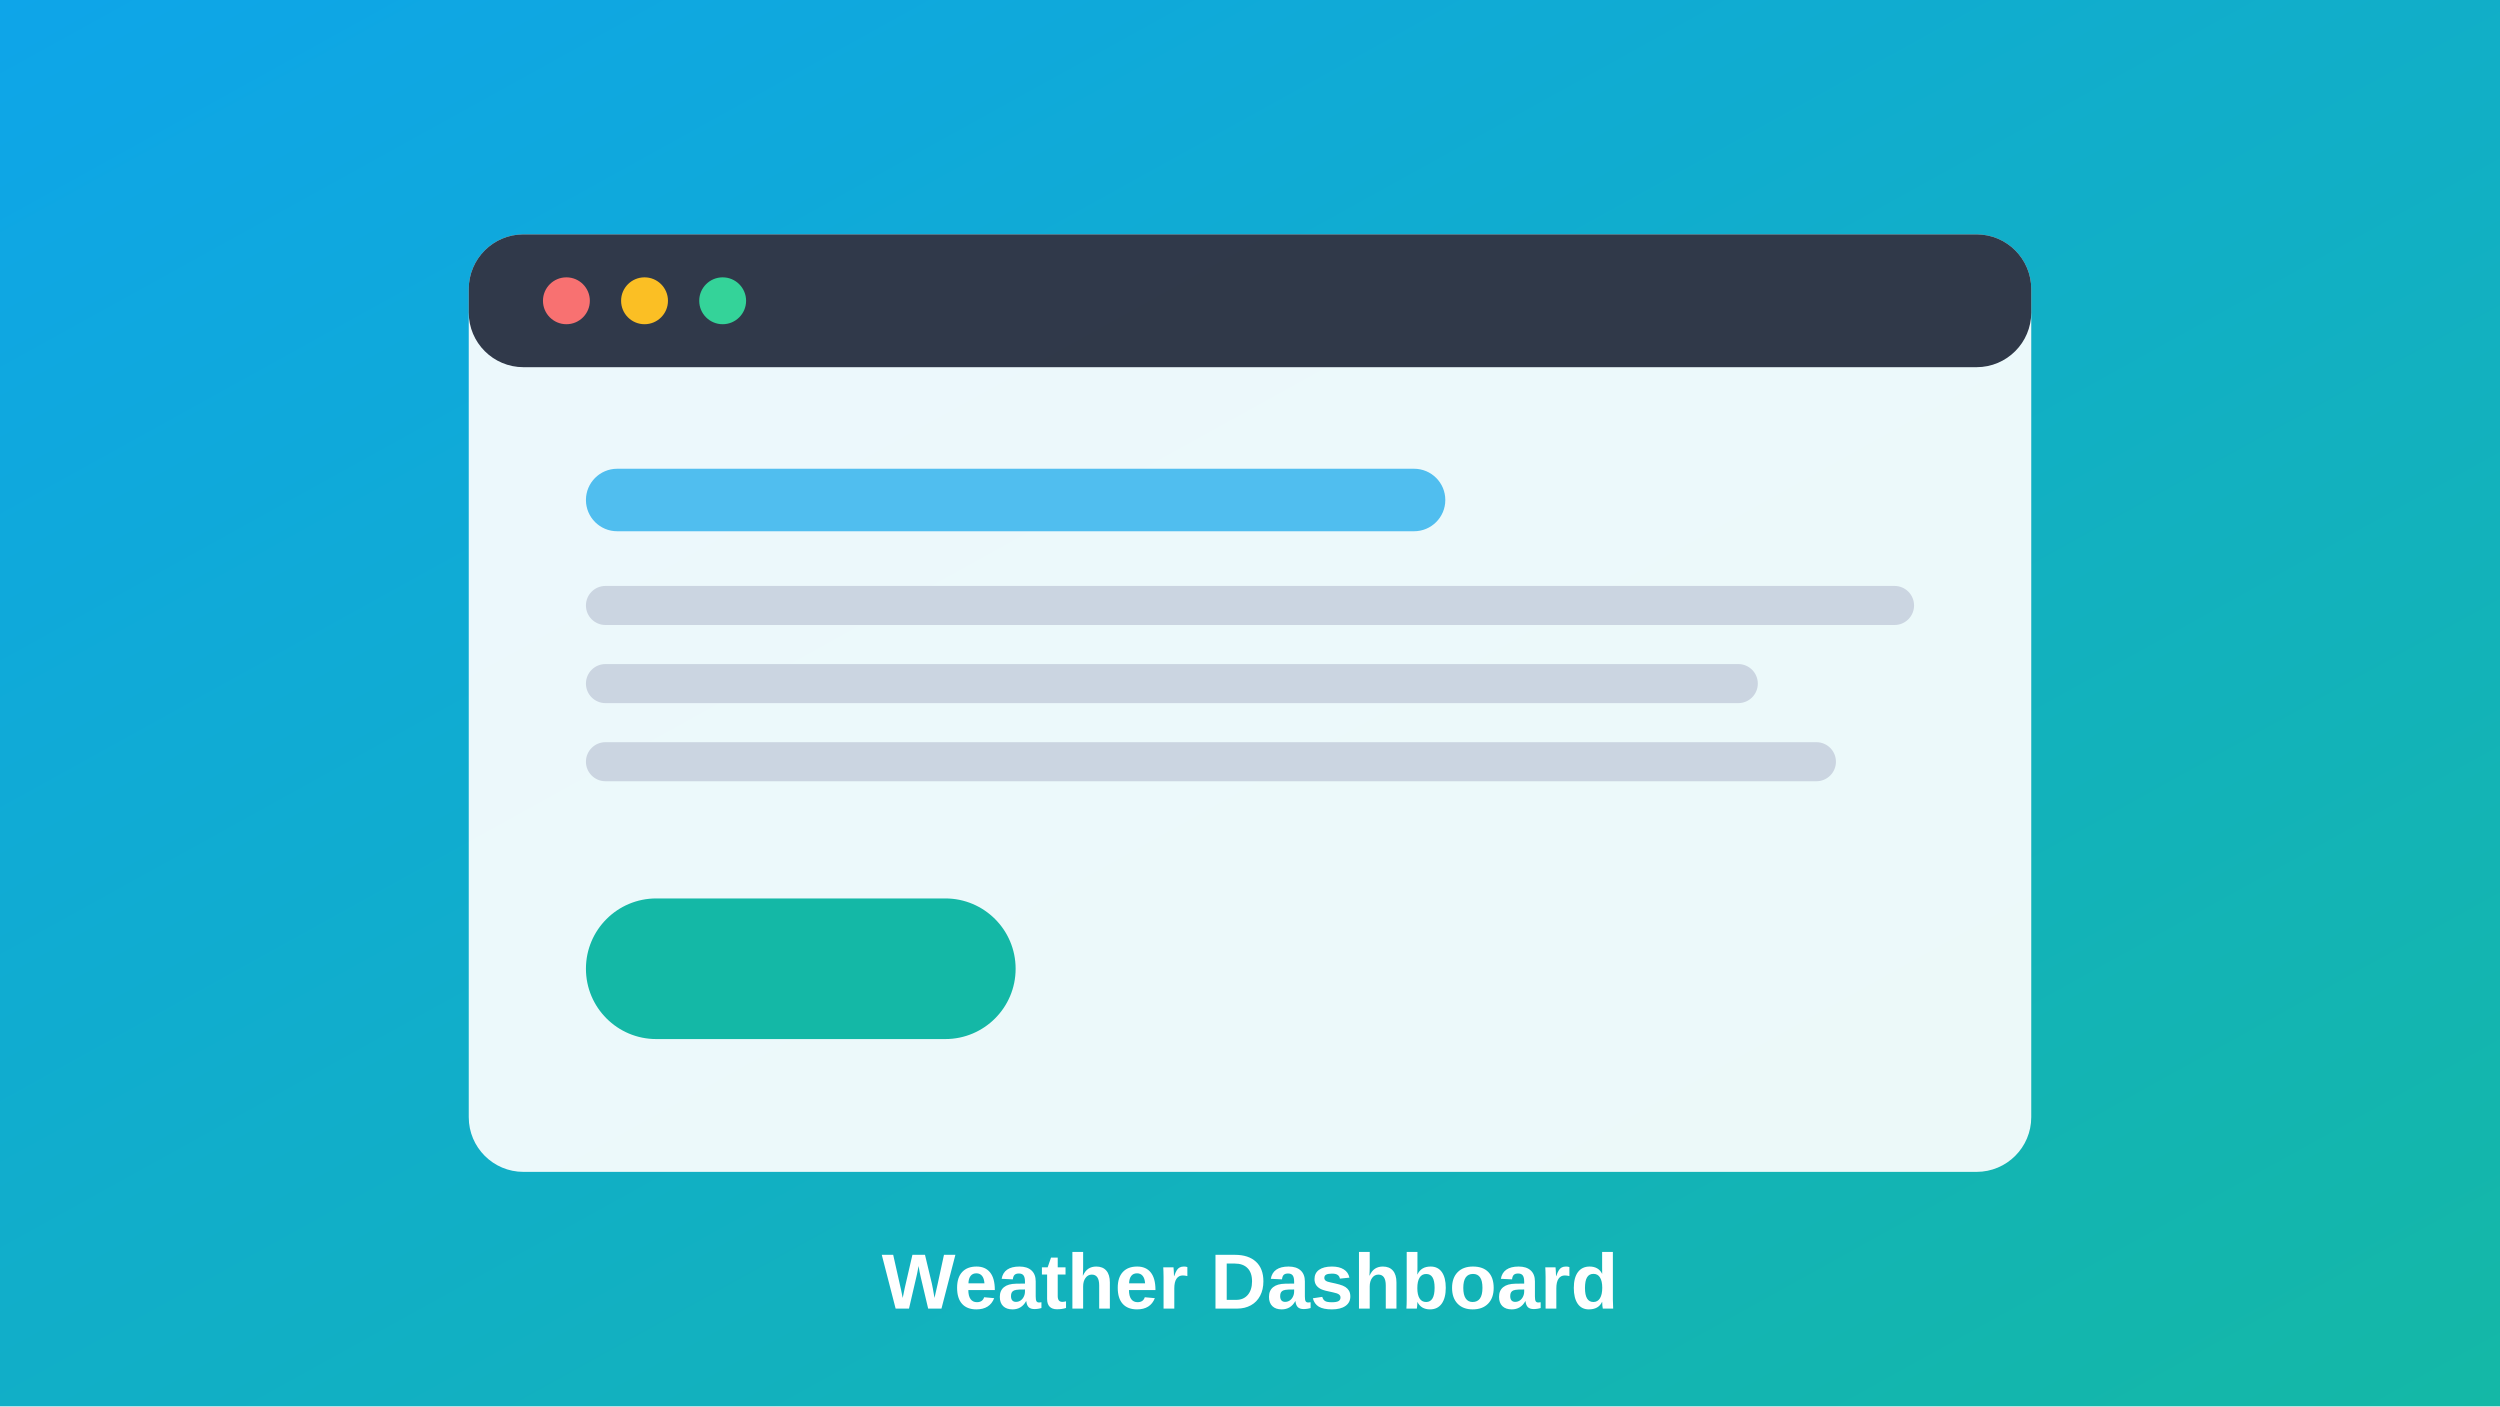
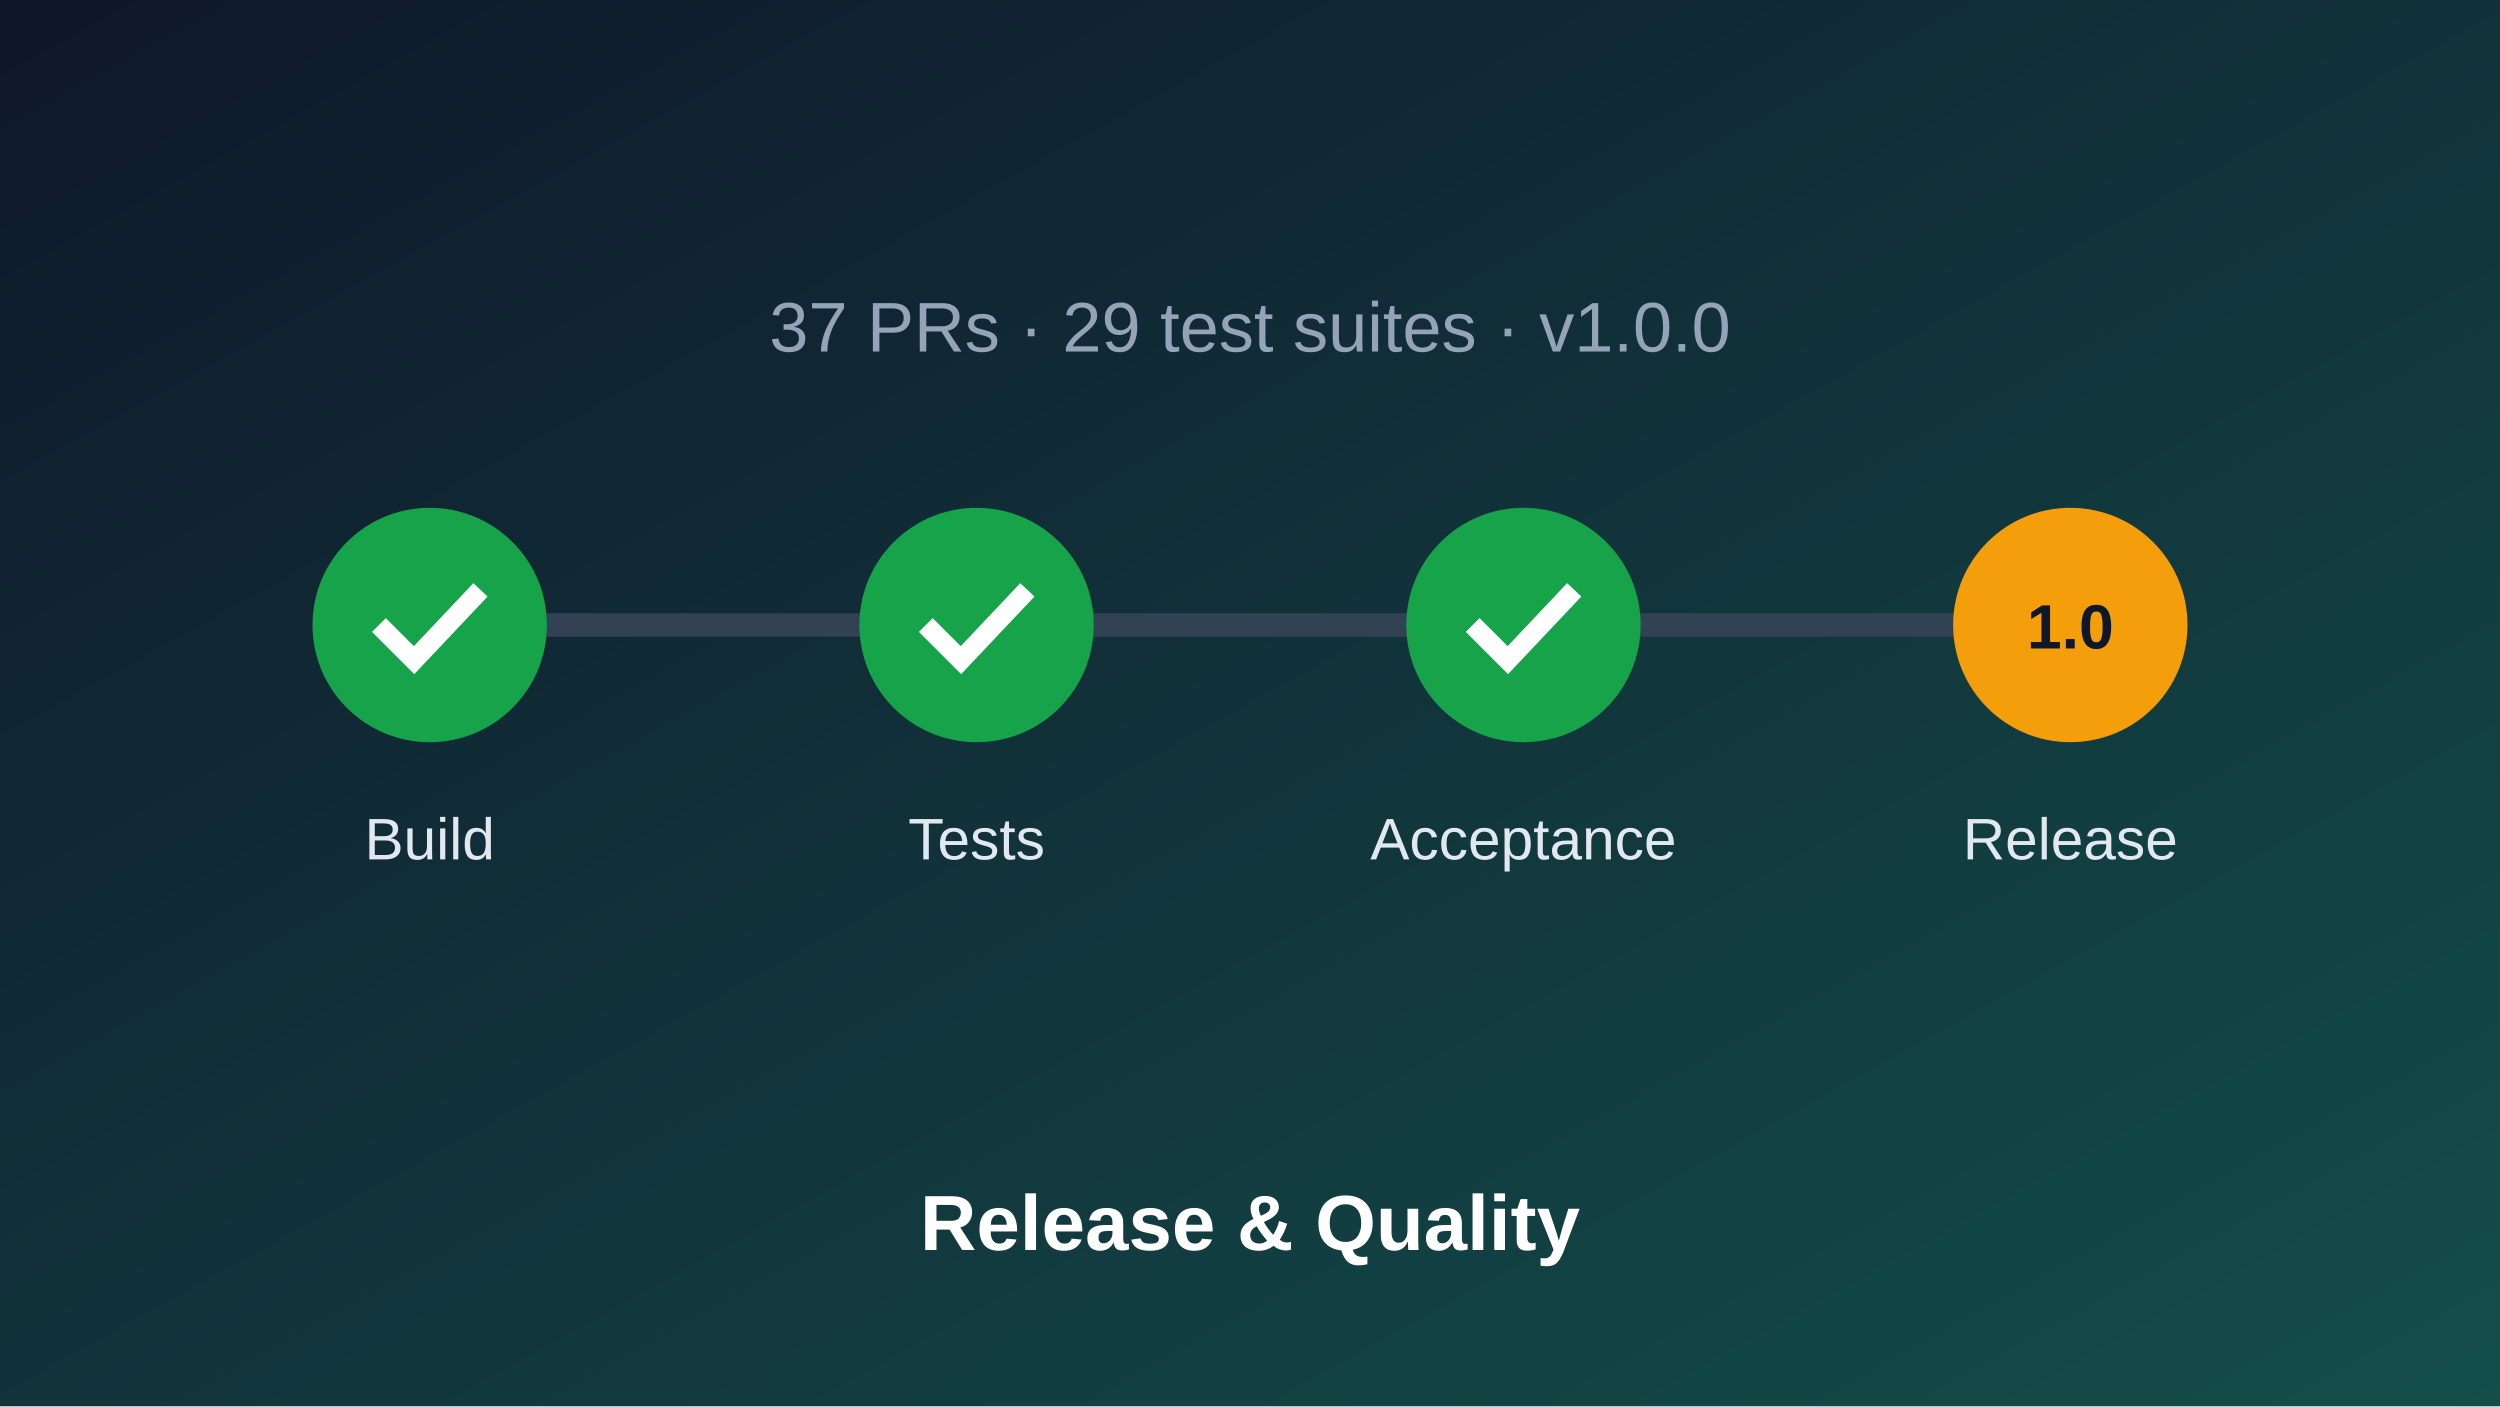
<svg xmlns="http://www.w3.org/2000/svg" viewBox="0 0 640 360" width="640" height="360">
  <defs>
    <linearGradient id="g" x1="0" y1="0" x2="1" y2="1">
-       <stop offset="0" stop-color="#0ea5e9" />
-       <stop offset="1" stop-color="#14b8a6" />
+       <stop offset="0" stop-color="#0f172a" />
+       <stop offset="1" stop-color="#134e4a" />
    </linearGradient>
  </defs>
  <rect width="640" height="360" fill="url(#g)" />
-   <rect x="120" y="60" width="400" height="240" rx="14" fill="#ffffff" opacity="0.92" />
-   <rect x="120" y="60" width="400" height="34" rx="14" fill="#0f172a" opacity="0.85" />
-   <circle cx="145" cy="77" r="6" fill="#f87171" />
-   <circle cx="165" cy="77" r="6" fill="#fbbf24" />
-   <circle cx="185" cy="77" r="6" fill="#34d399" />
-   <rect x="150" y="120" width="220" height="16" rx="8" fill="#0ea5e9" opacity="0.7" />
-   <rect x="150" y="150" width="340" height="10" rx="5" fill="#cbd5e1" />
-   <rect x="150" y="170" width="300" height="10" rx="5" fill="#cbd5e1" />
-   <rect x="150" y="190" width="320" height="10" rx="5" fill="#cbd5e1" />
-   <rect x="150" y="230" width="110" height="36" rx="18" fill="#14b8a6" />
-   <text x="320" y="335" font-family="Arial, sans-serif" font-size="20" font-weight="700" fill="#ffffff" text-anchor="middle">Weather Dashboard</text>
+   <path d="M110 160H530" stroke="#334155" stroke-width="6" />
+   <g font-family="Arial, sans-serif" font-size="15" fill="#e2e8f0" text-anchor="middle">
+     <circle cx="110" cy="160" r="30" fill="#16a34a" />
+     <path d="M97 160l9 9 17-18" stroke="#fff" stroke-width="5" fill="none" />
+     <text x="110" y="220">Build</text>
+     <circle cx="250" cy="160" r="30" fill="#16a34a" />
+     <path d="M237 160l9 9 17-18" stroke="#fff" stroke-width="5" fill="none" />
+     <text x="250" y="220">Tests</text>
+     <circle cx="390" cy="160" r="30" fill="#16a34a" />
+     <path d="M377 160l9 9 17-18" stroke="#fff" stroke-width="5" fill="none" />
+     <text x="390" y="220">Acceptance</text>
+     <circle cx="530" cy="160" r="30" fill="#f59e0b" />
+     <text x="530" y="166" font-size="16" font-weight="700" fill="#0f172a">1.0</text>
+     <text x="530" y="220">Release</text>
+   </g>
+   <text x="320" y="90" font-family="Arial, sans-serif" font-size="18" fill="#94a3b8" text-anchor="middle">37 PRs · 29 test suites · v1.0.0</text>
+   <text x="320" y="320" font-family="Arial, sans-serif" font-size="20" font-weight="700" fill="#ffffff" text-anchor="middle">Release &amp; Quality</text>
</svg>
